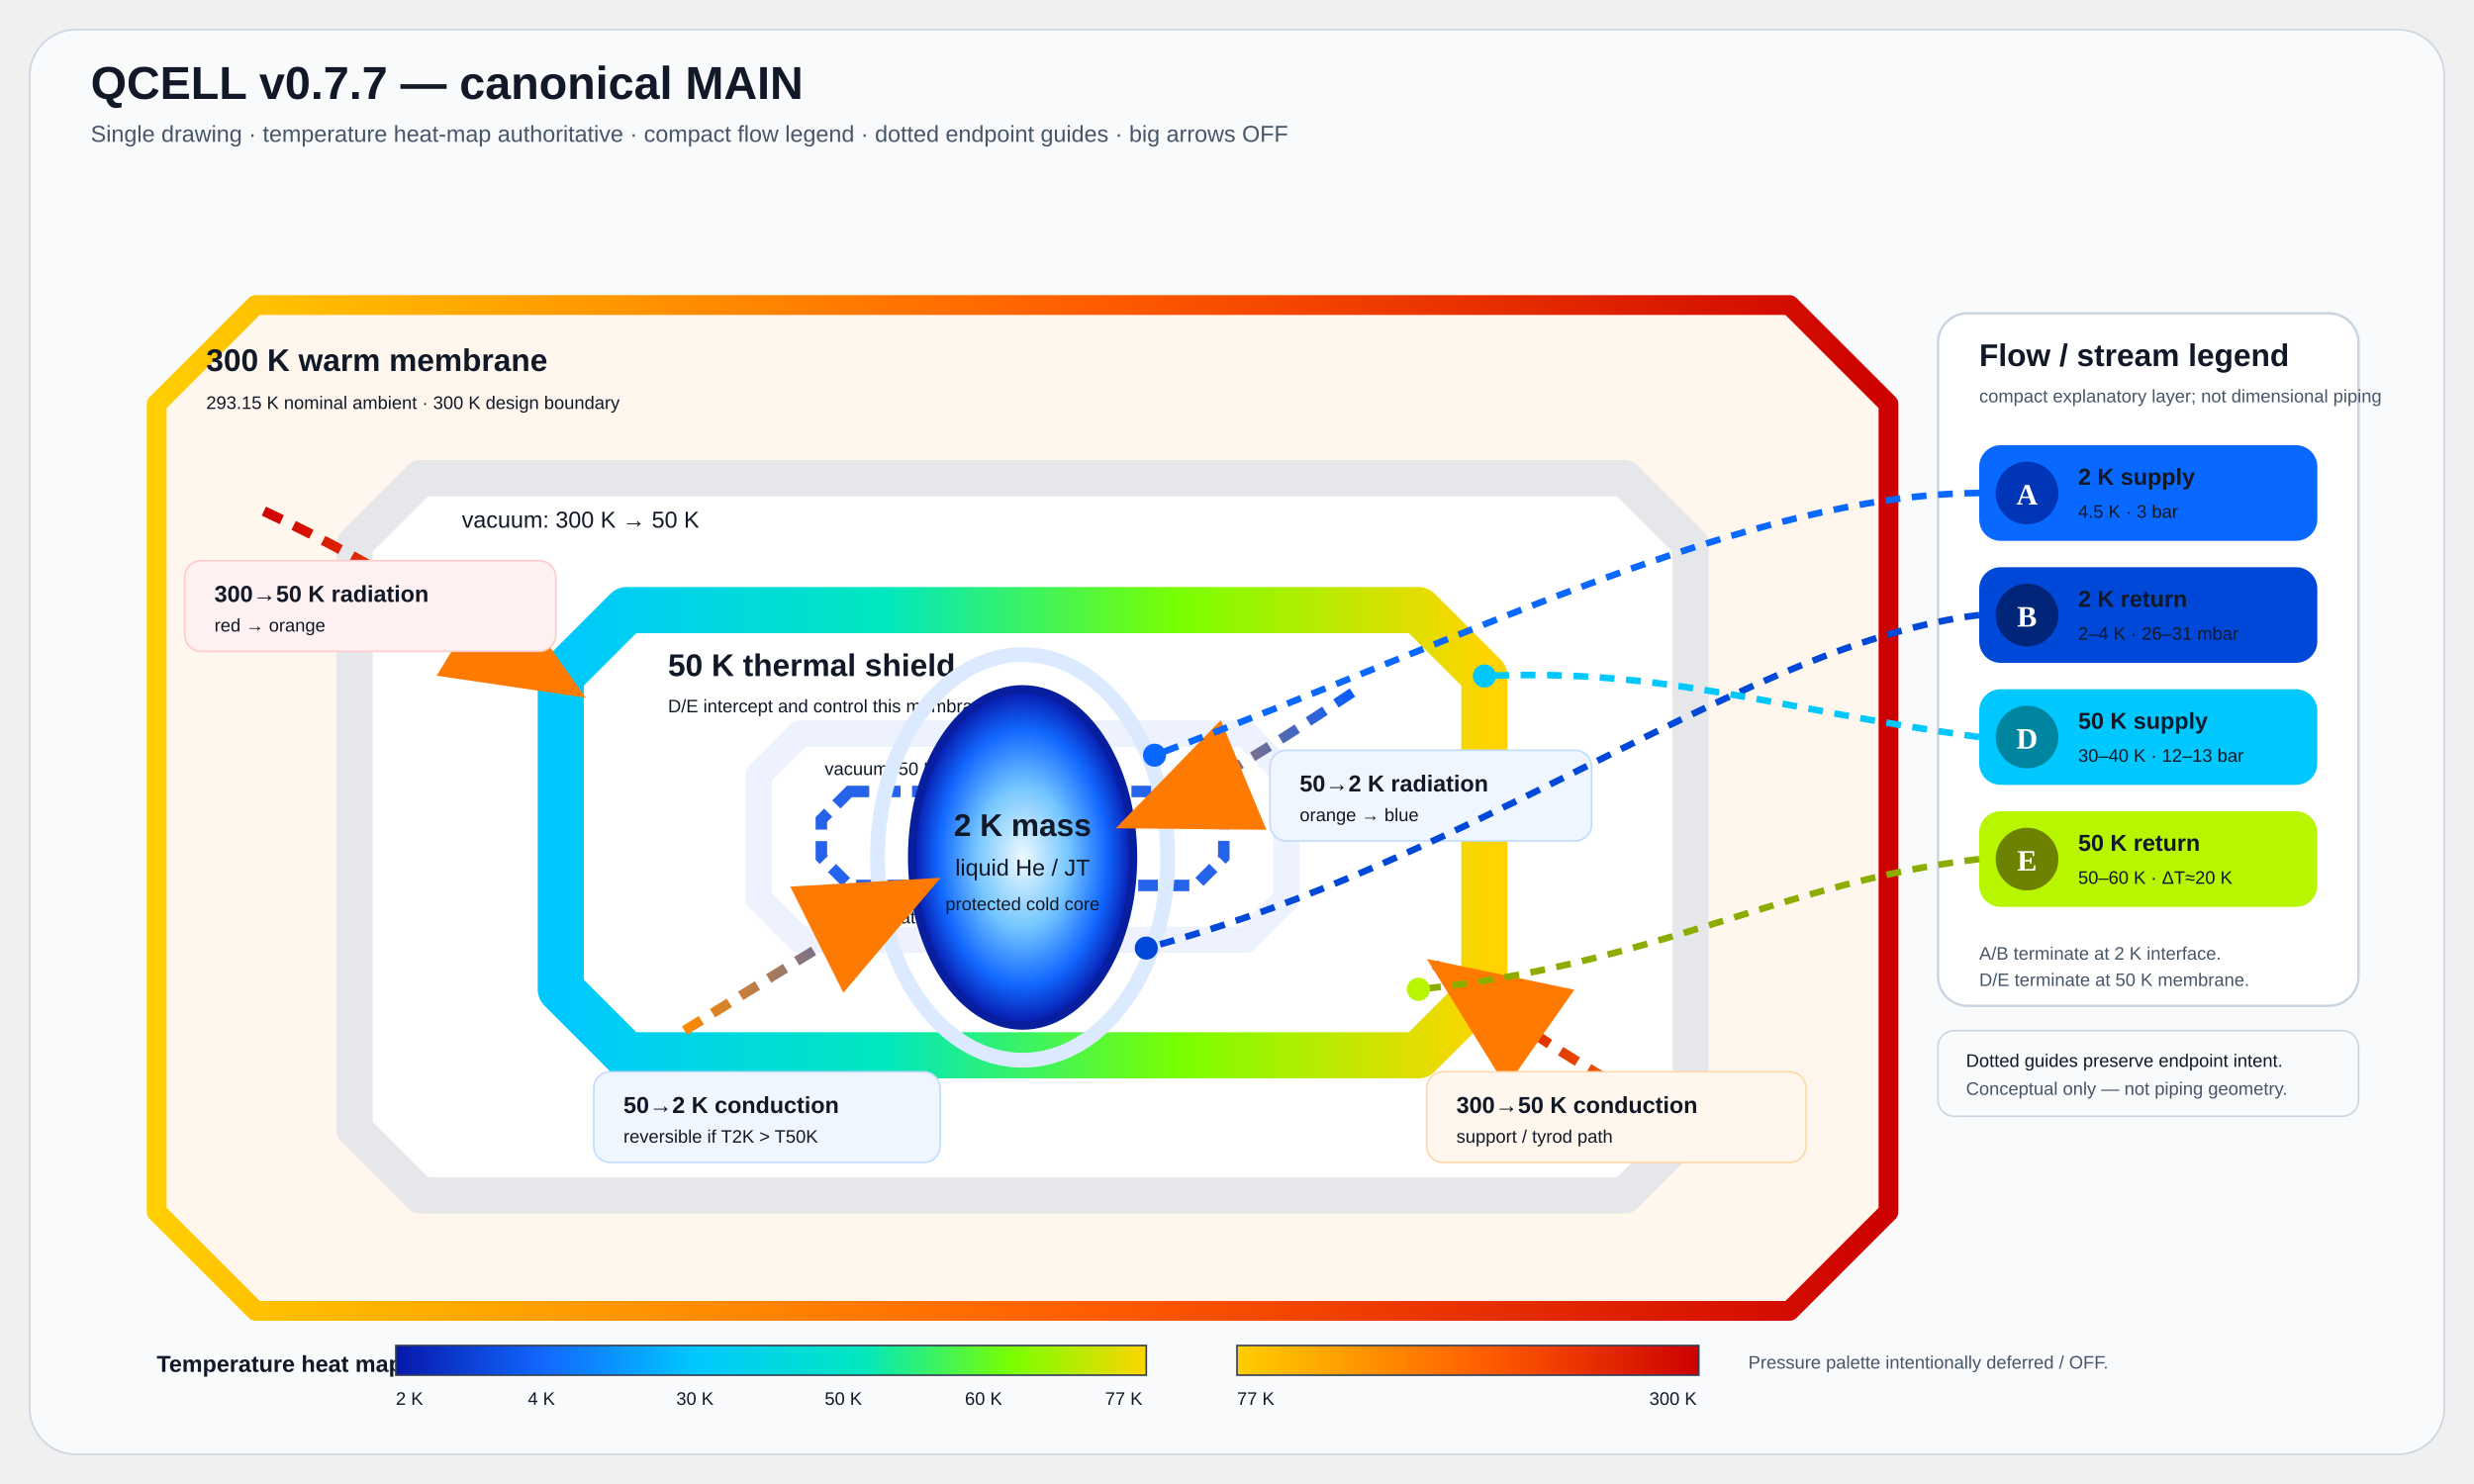
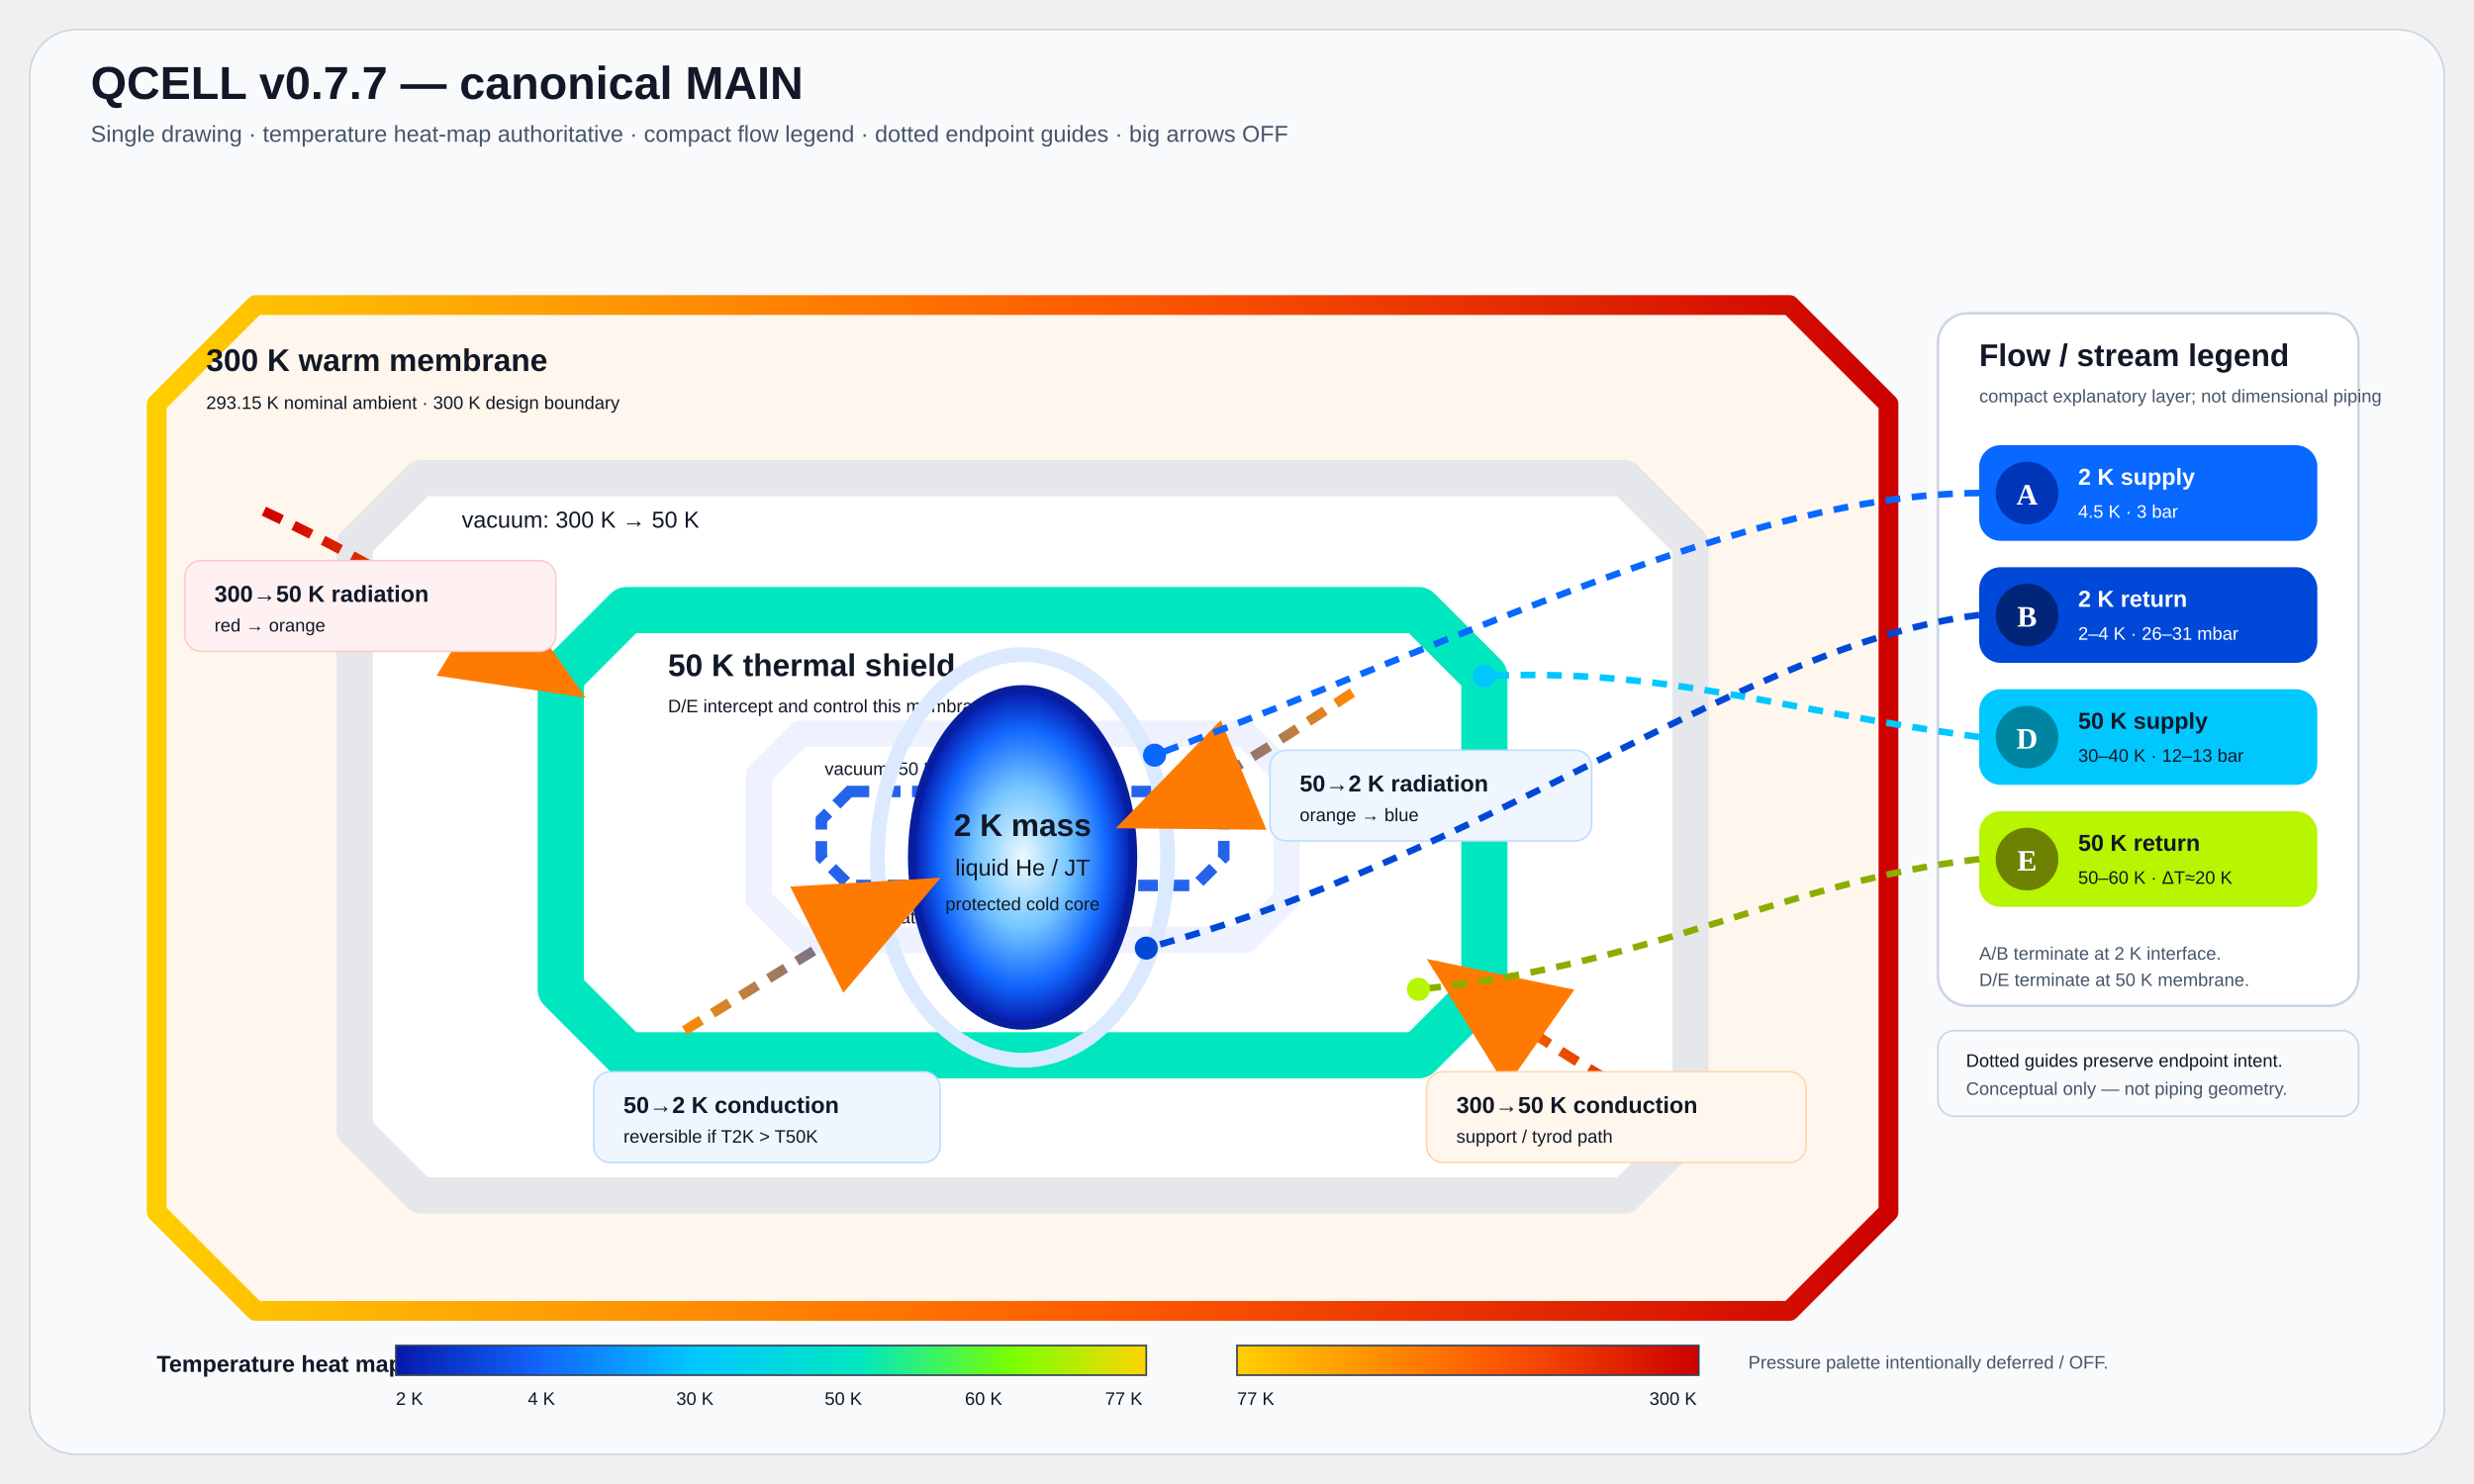
<svg xmlns="http://www.w3.org/2000/svg" viewBox="0 0 1500 900" role="img" aria-labelledby="title desc">
  <defs>
    <style>
-     .txt{font-family:Arial,Helvetica,sans-serif;fill:#111827}.title{font-size:28px;font-weight:800}.stage{font-size:19px;font-weight:800}.small{font-size:14px}.micro{font-size:11px}.tag{font-size:18px;font-weight:900;fill:#fff}.card{fill:#fff;stroke:#cbd5e1;stroke-width:1.5}.guide{fill:none;stroke-width:4;stroke-dasharray:9 7}.heat{fill:none;stroke-width:6;stroke-dasharray:12 8}.muted{fill:#475569}
+     .txt{font-family:Arial,Helvetica,sans-serif;fill:#111827}.title{font-size:28px;font-weight:800}.stage{font-size:19px;font-weight:800}.small{font-size:14px}.micro{font-size:11px}.tag{font-size:18px;font-weight:900;fill:#fff}.white{fill:#fff!important}.card{fill:#fff;stroke:#cbd5e1;stroke-width:1.5}.guide{fill:none;stroke-width:4;stroke-dasharray:9 7}.heat{fill:none;stroke-width:6;stroke-dasharray:12 8}.muted{fill:#475569}
  </style>
    <linearGradient id="warm300" x1="0" x2="1">
      <stop offset="0%" stop-color="#ffcf00" />
      <stop offset="55%" stop-color="#ff5a00" />
      <stop offset="100%" stop-color="#cc0000" />
-     </linearGradient>
-     <linearGradient id="shield50" x1="0" x2="1">
-       <stop offset="0%" stop-color="#00c8ff" />
-       <stop offset="35%" stop-color="#00e7c0" />
-       <stop offset="67%" stop-color="#7aff00" />
-       <stop offset="100%" stop-color="#ffd400" />
    </linearGradient>
    <radialGradient id="mass2k">
      <stop offset="0%" stop-color="#eefaff" />
      <stop offset="42%" stop-color="#75c6ff" />
      <stop offset="76%" stop-color="#1268ff" />
      <stop offset="100%" stop-color="#0618aa" />
    </radialGradient>
    <linearGradient id="outerHeat" x1="0" x2="1">
      <stop offset="0%" stop-color="#d00000" />
      <stop offset="100%" stop-color="#ff8a00" />
    </linearGradient>
+     <linearGradient id="outerHeatRev" x1="0" x2="1">
+       <stop offset="0%" stop-color="#ff8a00" />
+       <stop offset="100%" stop-color="#d00000" />
+     </linearGradient>
    <linearGradient id="innerHeat" x1="0" x2="1">
      <stop offset="0%" stop-color="#ff8a00" />
      <stop offset="100%" stop-color="#075bff" />
+     </linearGradient>
+     <linearGradient id="innerHeatRev" x1="0" x2="1">
+       <stop offset="0%" stop-color="#075bff" />
+       <stop offset="100%" stop-color="#ff8a00" />
    </linearGradient>
    <linearGradient id="tempCryo" x1="0" x2="1">
      <stop offset="0%" stop-color="#0618aa" />
      <stop offset="20%" stop-color="#1268ff" />
      <stop offset="40%" stop-color="#00c8ff" />
      <stop offset="62%" stop-color="#00e7c0" />
      <stop offset="82%" stop-color="#7aff00" />
      <stop offset="100%" stop-color="#ffd400" />
    </linearGradient>
    <marker id="heatArrow" markerWidth="14" markerHeight="12" refX="13" refY="6" orient="auto">
      <path d="M0 0 L14 6 L0 12 Z" fill="#ff7a00" />
    </marker>
  </defs>
  <rect x="18" y="18" width="1464" height="864" rx="28" fill="#f8fafc" stroke="#cbd5e1" />
  <text x="55" y="60" class="txt title">QCELL v0.7.7 — canonical MAIN</text>
  <text x="55" y="86" class="txt small muted">Single drawing · temperature heat-map authoritative · compact flow legend · dotted endpoint guides · big arrows OFF</text>
  <g id="thermal_body">
    <path d="M155 185 H1085 L1145 245 V735 L1085 795 H155 L95 735 V245 Z" fill="#fff7ed" stroke="url(#warm300)" stroke-width="12" stroke-linejoin="round" />
    <text x="125" y="225" class="txt stage" fill="#991b1b">300 K warm membrane</text>
    <text x="125" y="248" class="txt micro" fill="#7f1d1d">293.15 K nominal ambient · 300 K design boundary</text>
    <path d="M255 290 H985 L1025 330 V685 L985 725 H255 L215 685 V330 Z" fill="#ffffff" stroke="#e5e7eb" stroke-width="22" stroke-linejoin="round" />
    <text x="280" y="320" class="txt small" fill="#64748b">vacuum: 300 K → 50 K</text>
-     <path d="M380 370 H860 L900 410 V600 L860 640 H380 L340 600 V410 Z" fill="none" stroke="url(#shield50)" stroke-width="28" stroke-linejoin="round" />
+     <path d="M380 370 H860 L900 410 V600 L860 640 H380 L340 600 V410 Z" fill="none" stroke="#00e7c0" stroke-width="28" stroke-linejoin="round" />
    <text x="405" y="410" class="txt stage" fill="#047857">50 K thermal shield</text>
    <text x="405" y="432" class="txt micro" fill="#047857">D/E intercept and control this membrane</text>
    <path d="M485 445 H755 L780 470 V545 L755 570 H485 L460 545 V470 Z" fill="#ffffff" stroke="#eef2ff" stroke-width="16" stroke-linejoin="round" />
    <text x="500" y="470" class="txt micro" fill="#64748b">vacuum: 50 K → 2 K</text>
    <path d="M515 480 H725 L742 497 V520 L725 537 H515 L498 520 V497 Z" fill="none" stroke="#2563eb" stroke-width="7" stroke-dasharray="12 7" />
    <text x="500" y="560" class="txt micro" fill="#1d4ed8">MLI / radiation break</text>
    <ellipse cx="620" cy="520" rx="67" ry="102" fill="url(#mass2k)" stroke="#071e9e" stroke-width="5" />
    <ellipse cx="620" cy="520" rx="88" ry="123" fill="none" stroke="#dbeafe" stroke-width="9" />
    <text x="620" y="507" text-anchor="middle" class="txt stage">2 K mass</text>
    <text x="620" y="531" text-anchor="middle" class="txt small">liquid He / JT</text>
    <text x="620" y="552" text-anchor="middle" class="txt micro">protected cold core</text>
  </g>
  <g id="parasitic_loads">
    <path d="M160 310 C235 345 285 380 350 420" class="heat" stroke="url(#outerHeat)" marker-end="url(#heatArrow)" />
-     <path d="M1045 690 C965 655 920 620 870 585" class="heat" stroke="url(#outerHeat)" marker-end="url(#heatArrow)" />
-     <path d="M820 420 C760 460 718 485 682 500" class="heat" stroke="url(#innerHeat)" marker-end="url(#heatArrow)" />
+     <path d="M1045 690 C965 655 920 620 870 585" class="heat" stroke="url(#outerHeatRev)" marker-end="url(#heatArrow)" />
+     <path d="M820 420 C760 460 718 485 682 500" class="heat" stroke="url(#innerHeatRev)" marker-end="url(#heatArrow)" />
    <path d="M415 625 C480 585 535 550 565 535" class="heat" stroke="url(#innerHeat)" marker-end="url(#heatArrow)" />
    <g id="parasitic_labels">
      <rect x="112" y="340" width="225" height="55" rx="10" fill="#fff1f2" stroke="#fecaca" />
      <text x="130" y="365" class="txt small" font-weight="700">300→50 K radiation</text>
      <text x="130" y="383" class="txt micro">red → orange</text>
      <rect x="865" y="650" width="230" height="55" rx="10" fill="#fff7ed" stroke="#fed7aa" />
      <text x="883" y="675" class="txt small" font-weight="700">300→50 K conduction</text>
      <text x="883" y="693" class="txt micro">support / tyrod path</text>
      <rect x="770" y="455" width="195" height="55" rx="10" fill="#eff6ff" stroke="#bfdbfe" />
      <text x="788" y="480" class="txt small" font-weight="700">50→2 K radiation</text>
      <text x="788" y="498" class="txt micro">orange → blue</text>
      <rect x="360" y="650" width="210" height="55" rx="10" fill="#eff6ff" stroke="#bfdbfe" />
      <text x="378" y="675" class="txt small" font-weight="700">50→2 K conduction</text>
      <text x="378" y="693" class="txt micro">reversible if T2K &gt; T50K</text>
    </g>
  </g>
  <g id="compact_flow_legend">
    <rect x="1175" y="190" width="255" height="420" rx="18" class="card" />
    <text x="1200" y="222" class="txt stage">Flow / stream legend</text>
    <text x="1200" y="244" class="txt micro muted">compact explanatory layer; not dimensional piping</text>
    <g id="stream_A">
      <rect x="1200" y="270" width="205" height="58" rx="13" fill="#0868ff" />
      <circle cx="1229" cy="299" r="19" fill="#0035b8" />
      <text x="1229" y="306" text-anchor="middle" class="tag">A</text>
-       <text x="1260" y="294" class="txt small" fill="#fff" font-weight="700">2 K supply</text>
-       <text x="1260" y="314" class="txt micro" fill="#fff">4.5 K · 3 bar</text>
+       <text x="1260" y="294" class="txt small white" font-weight="700">2 K supply</text>
+       <text x="1260" y="314" class="txt micro white">4.5 K · 3 bar</text>
    </g>
    <g id="stream_B">
      <rect x="1200" y="344" width="205" height="58" rx="13" fill="#0048d8" />
      <circle cx="1229" cy="373" r="19" fill="#002579" />
      <text x="1229" y="380" text-anchor="middle" class="tag">B</text>
-       <text x="1260" y="368" class="txt small" fill="#fff" font-weight="700">2 K return</text>
-       <text x="1260" y="388" class="txt micro" fill="#fff">2–4 K · 26–31 mbar</text>
+       <text x="1260" y="368" class="txt small white" font-weight="700">2 K return</text>
+       <text x="1260" y="388" class="txt micro white">2–4 K · 26–31 mbar</text>
    </g>
    <g id="stream_D">
      <rect x="1200" y="418" width="205" height="58" rx="13" fill="#00c8ff" />
      <circle cx="1229" cy="447" r="19" fill="#0085a1" />
      <text x="1229" y="454" text-anchor="middle" class="tag">D</text>
      <text x="1260" y="442" class="txt small" fill="#073642" font-weight="700">50 K supply</text>
      <text x="1260" y="462" class="txt micro" fill="#073642">30–40 K · 12–13 bar</text>
    </g>
    <g id="stream_E">
      <rect x="1200" y="492" width="205" height="58" rx="13" fill="#b7f500" />
      <circle cx="1229" cy="521" r="19" fill="#6c8200" />
      <text x="1229" y="528" text-anchor="middle" class="tag">E</text>
      <text x="1260" y="516" class="txt small" fill="#243000" font-weight="700">50 K return</text>
      <text x="1260" y="536" class="txt micro" fill="#243000">50–60 K · ΔT≈20 K</text>
    </g>
    <text x="1200" y="582" class="txt micro muted">A/B terminate at 2 K interface.</text>
    <text x="1200" y="598" class="txt micro muted">D/E terminate at 50 K membrane.</text>
  </g>
  <g id="endpoint_guides">
    <path d="M1200 299 C1060 300 895 385 700 458" class="guide" stroke="#0868ff" />
    <circle cx="700" cy="458" r="7" fill="#0868ff" />
    <path d="M1200 373 C1060 390 900 520 695 575" class="guide" stroke="#0048d8" />
    <circle cx="695" cy="575" r="7" fill="#0048d8" />
    <path d="M1200 447 C1075 430 1010 405 900 410" class="guide" stroke="#00c8ff" />
    <circle cx="900" cy="410" r="7" fill="#00c8ff" />
    <path d="M1200 521 C1080 535 1005 585 860 600" class="guide" stroke="#8cad00" />
    <circle cx="860" cy="600" r="7" fill="#b7f500" />
    <rect x="1175" y="625" width="255" height="52" rx="10" fill="#f8fafc" stroke="#cbd5e1" />
    <text x="1192" y="647" class="txt micro">Dotted guides preserve endpoint intent.</text>
    <text x="1192" y="664" class="txt micro muted">Conceptual only — not piping geometry.</text>
  </g>
  <g id="temperature_legend">
    <text x="95" y="832" class="txt small" font-weight="700">Temperature heat map</text>
    <rect x="240" y="816" width="455" height="18" fill="url(#tempCryo)" stroke="#334155" />
    <text x="240" y="852" class="txt micro">2 K</text>
    <text x="320" y="852" class="txt micro">4 K</text>
    <text x="410" y="852" class="txt micro">30 K</text>
    <text x="500" y="852" class="txt micro">50 K</text>
    <text x="585" y="852" class="txt micro">60 K</text>
    <text x="670" y="852" class="txt micro">77 K</text>
    <rect x="750" y="816" width="280" height="18" fill="url(#warm300)" stroke="#334155" />
    <text x="750" y="852" class="txt micro">77 K</text>
    <text x="1000" y="852" class="txt micro">300 K</text>
    <text x="1060" y="830" class="txt micro muted">Pressure palette intentionally deferred / OFF.</text>
  </g>
  <g id="big_teaching_arrows" style="display:none">
    <text x="80" y="120" class="txt small">Big teaching arrows are intentionally disabled in canonical MAIN.</text>
  </g>
</svg>
